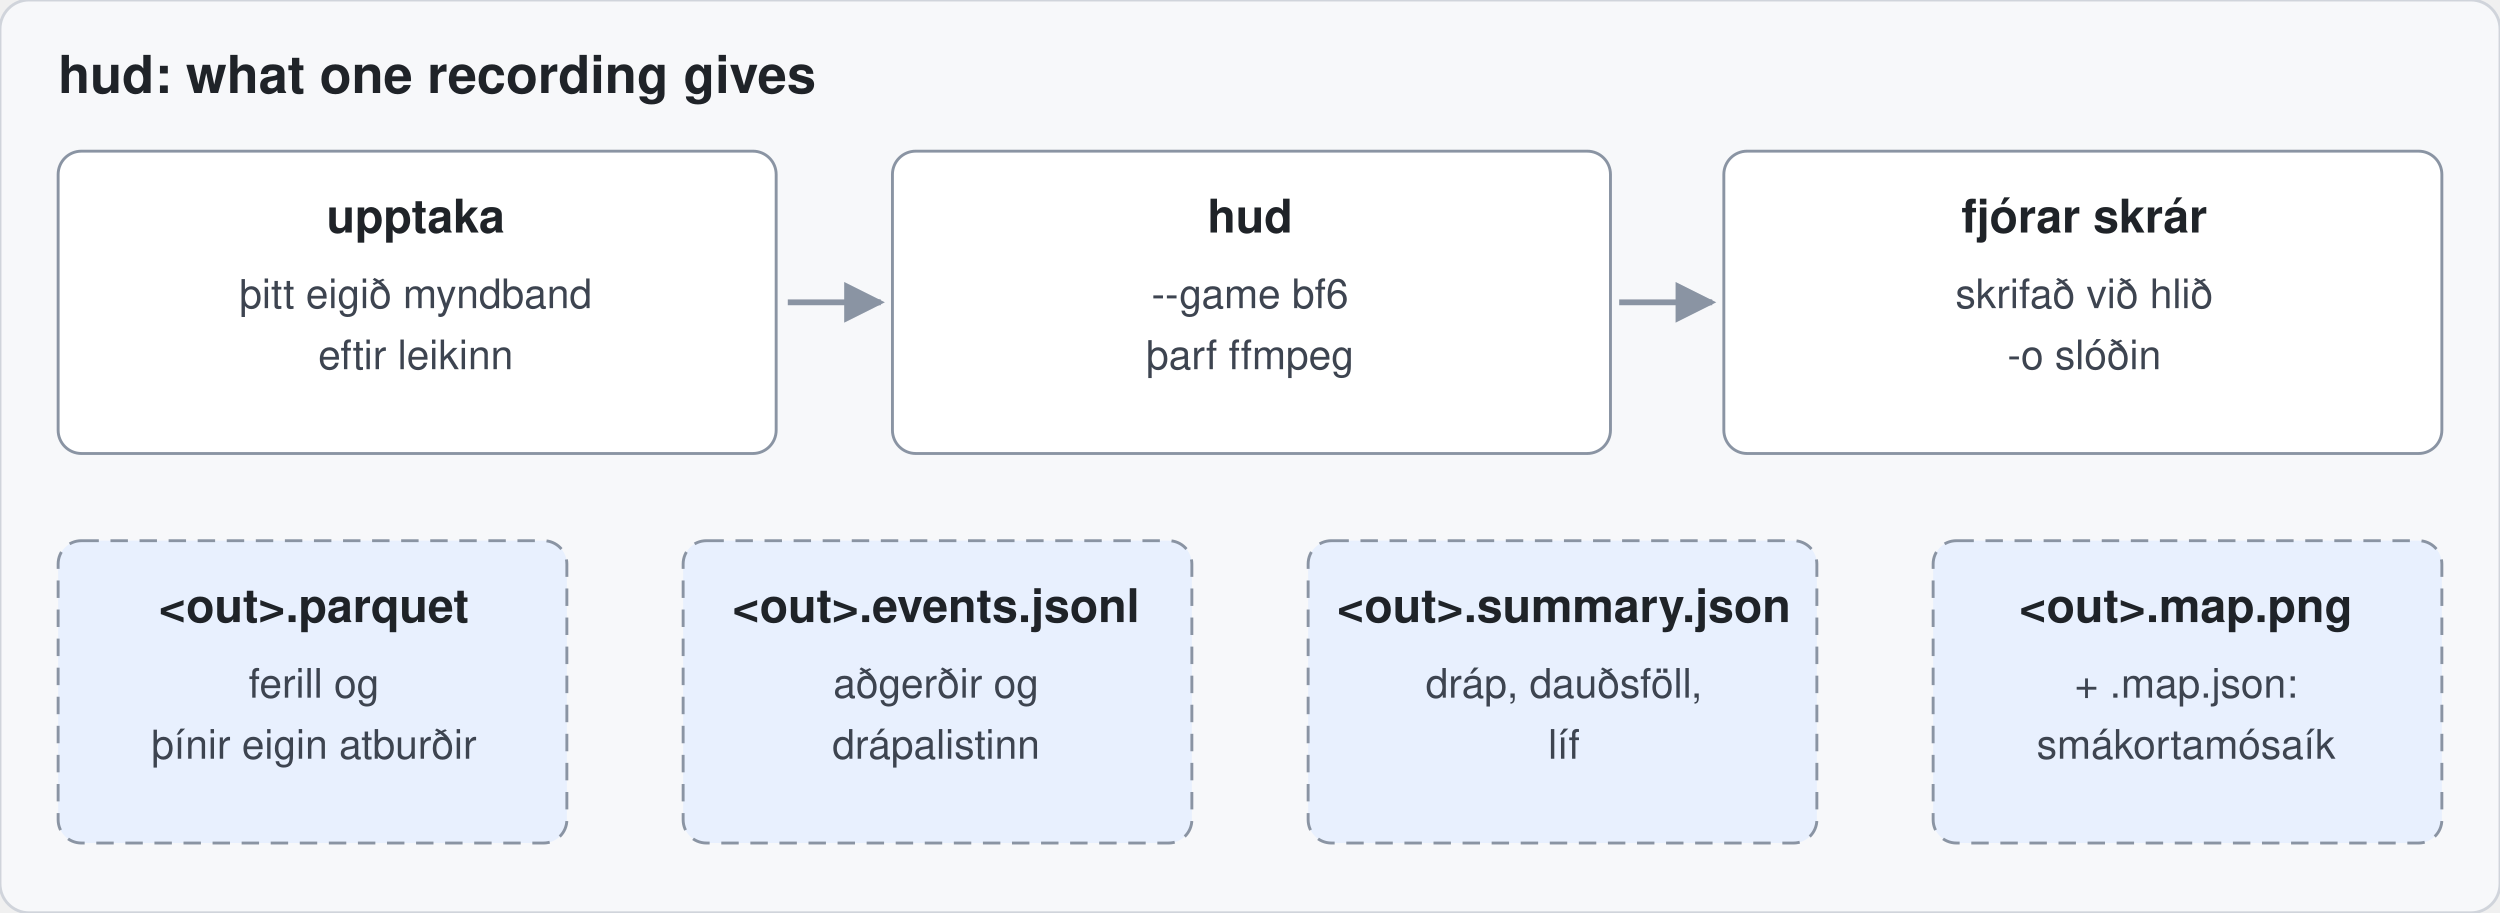
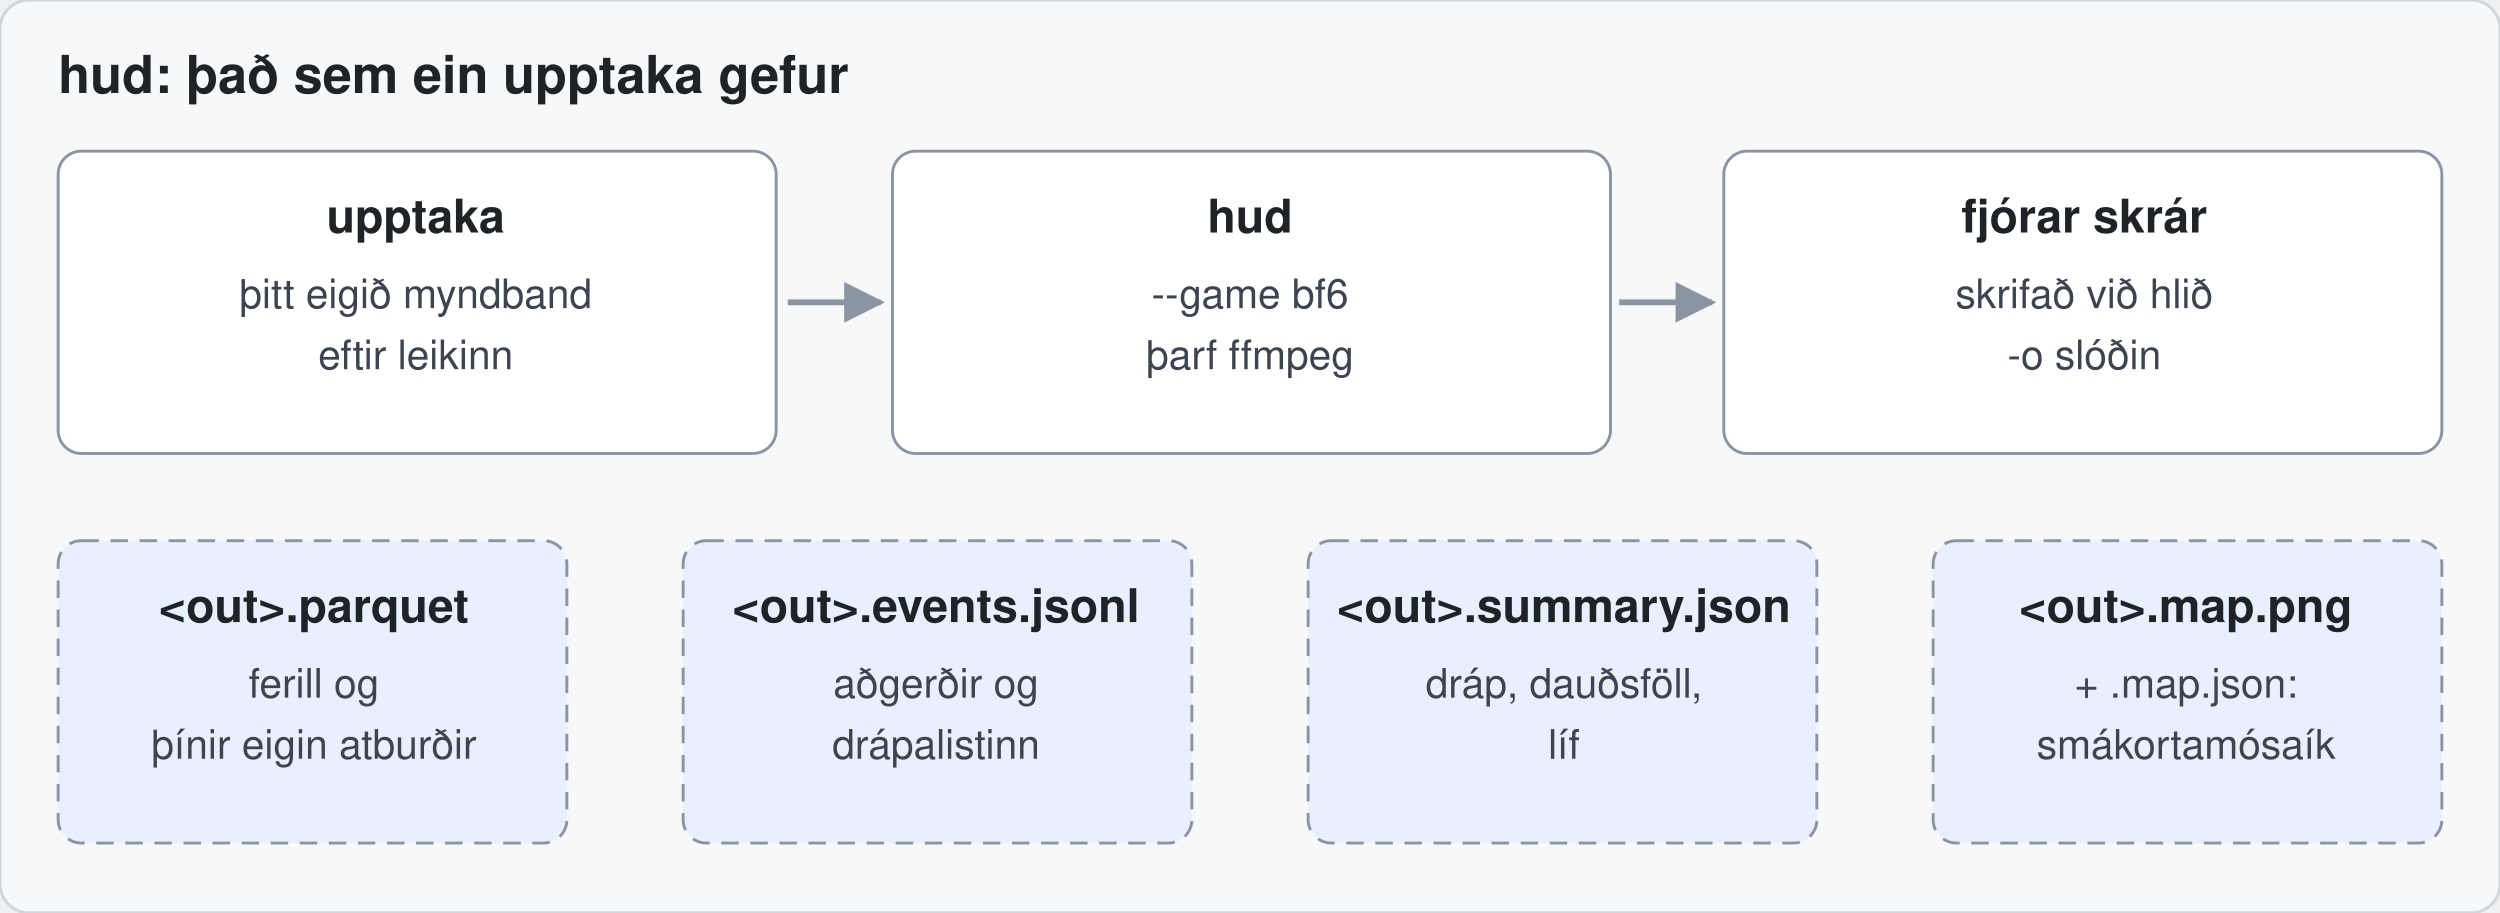
<svg xmlns="http://www.w3.org/2000/svg" width="860" height="314" viewBox="0 0 860 314" role="img" aria-label="hud: what one recording gives">
  <rect width="860" height="314" rx="10" fill="#f7f8fa" stroke="#d0d4db" />
  <defs>
    <marker id="a" viewBox="0 0 10 10" refX="9" refY="5" markerWidth="7" markerHeight="7" orient="auto-start-reverse">
      <path d="M0,0 L10,5 L0,10 z" fill="#8a94a3" />
    </marker>
  </defs>
-   <text x="20" y="32" font-family="Segoe UI,Helvetica,Arial,sans-serif" font-size="18" font-weight="600" fill="#1f2328" text-anchor="start">hud: what one recording gives</text>
+   <text x="20" y="32" font-family="Segoe UI,Helvetica,Arial,sans-serif" font-size="18" font-weight="600" fill="#1f2328" text-anchor="start">hud: það sem ein upptaka gefur</text>
  <rect x="20" y="52" width="247" height="104" rx="8" fill="#ffffff" stroke="#8a94a3" />
  <text x="143" y="80" font-family="Segoe UI,Helvetica,Arial,sans-serif" font-size="16" font-weight="600" fill="#1f2328" text-anchor="middle">upptaka</text>
  <text x="143" y="106" font-family="Segoe UI,Helvetica,Arial,sans-serif" font-size="14" font-weight="400" fill="#3d4450" text-anchor="middle">þitt eigið myndband</text>
  <text x="143" y="127" font-family="Segoe UI,Helvetica,Arial,sans-serif" font-size="14" font-weight="400" fill="#3d4450" text-anchor="middle">eftir leikinn</text>
  <rect x="307" y="52" width="247" height="104" rx="8" fill="#ffffff" stroke="#8a94a3" />
  <text x="430" y="80" font-family="Segoe UI,Helvetica,Arial,sans-serif" font-size="16" font-weight="600" fill="#1f2328" text-anchor="middle">hud</text>
  <text x="430" y="106" font-family="Segoe UI,Helvetica,Arial,sans-serif" font-size="14" font-weight="400" fill="#3d4450" text-anchor="middle">--game bf6</text>
  <text x="430" y="127" font-family="Segoe UI,Helvetica,Arial,sans-serif" font-size="14" font-weight="400" fill="#3d4450" text-anchor="middle">þarf ffmpeg</text>
  <rect x="593" y="52" width="247" height="104" rx="8" fill="#ffffff" stroke="#8a94a3" />
  <text x="717" y="80" font-family="Segoe UI,Helvetica,Arial,sans-serif" font-size="16" font-weight="600" fill="#1f2328" text-anchor="middle">fjórar skrár</text>
  <text x="717" y="106" font-family="Segoe UI,Helvetica,Arial,sans-serif" font-size="14" font-weight="400" fill="#3d4450" text-anchor="middle">skrifað við hlið</text>
  <text x="717" y="127" font-family="Segoe UI,Helvetica,Arial,sans-serif" font-size="14" font-weight="400" fill="#3d4450" text-anchor="middle">-o slóðin</text>
  <line x1="271" y1="104.0" x2="303" y2="104.0" stroke="#8a94a3" stroke-width="2" marker-end="url(#a)" />
  <line x1="557" y1="104.0" x2="589" y2="104.0" stroke="#8a94a3" stroke-width="2" marker-end="url(#a)" />
  <rect x="20" y="186" width="175" height="104" rx="8" fill="#e8f0fe" stroke="#8a94a3" stroke-dasharray="6 4" />
  <text x="108" y="214" font-family="Segoe UI,Helvetica,Arial,sans-serif" font-size="16" font-weight="600" fill="#1f2328" text-anchor="middle">&lt;out&gt;.parquet</text>
  <text x="108" y="240" font-family="Segoe UI,Helvetica,Arial,sans-serif" font-size="14" font-weight="400" fill="#3d4450" text-anchor="middle">ferill og</text>
  <text x="108" y="261" font-family="Segoe UI,Helvetica,Arial,sans-serif" font-size="14" font-weight="400" fill="#3d4450" text-anchor="middle">þínir eigin atburðir</text>
  <rect x="235" y="186" width="175" height="104" rx="8" fill="#e8f0fe" stroke="#8a94a3" stroke-dasharray="6 4" />
  <text x="322" y="214" font-family="Segoe UI,Helvetica,Arial,sans-serif" font-size="16" font-weight="600" fill="#1f2328" text-anchor="middle">&lt;out&gt;.events.jsonl</text>
  <text x="322" y="240" font-family="Segoe UI,Helvetica,Arial,sans-serif" font-size="14" font-weight="400" fill="#3d4450" text-anchor="middle">aðgerðir og</text>
  <text x="322" y="261" font-family="Segoe UI,Helvetica,Arial,sans-serif" font-size="14" font-weight="400" fill="#3d4450" text-anchor="middle">drápalistinn</text>
  <rect x="450" y="186" width="175" height="104" rx="8" fill="#e8f0fe" stroke="#8a94a3" stroke-dasharray="6 4" />
  <text x="538" y="214" font-family="Segoe UI,Helvetica,Arial,sans-serif" font-size="16" font-weight="600" fill="#1f2328" text-anchor="middle">&lt;out&gt;.summary.json</text>
  <text x="538" y="240" font-family="Segoe UI,Helvetica,Arial,sans-serif" font-size="14" font-weight="400" fill="#3d4450" text-anchor="middle">dráp, dauðsföll,</text>
  <text x="538" y="261" font-family="Segoe UI,Helvetica,Arial,sans-serif" font-size="14" font-weight="400" fill="#3d4450" text-anchor="middle">líf</text>
  <rect x="665" y="186" width="175" height="104" rx="8" fill="#e8f0fe" stroke="#8a94a3" stroke-dasharray="6 4" />
  <text x="752" y="214" font-family="Segoe UI,Helvetica,Arial,sans-serif" font-size="16" font-weight="600" fill="#1f2328" text-anchor="middle">&lt;out&gt;.map.png</text>
  <text x="752" y="240" font-family="Segoe UI,Helvetica,Arial,sans-serif" font-size="14" font-weight="400" fill="#3d4450" text-anchor="middle">+ .map.json:</text>
  <text x="752" y="261" font-family="Segoe UI,Helvetica,Arial,sans-serif" font-size="14" font-weight="400" fill="#3d4450" text-anchor="middle">smákortamósaík</text>
</svg>
